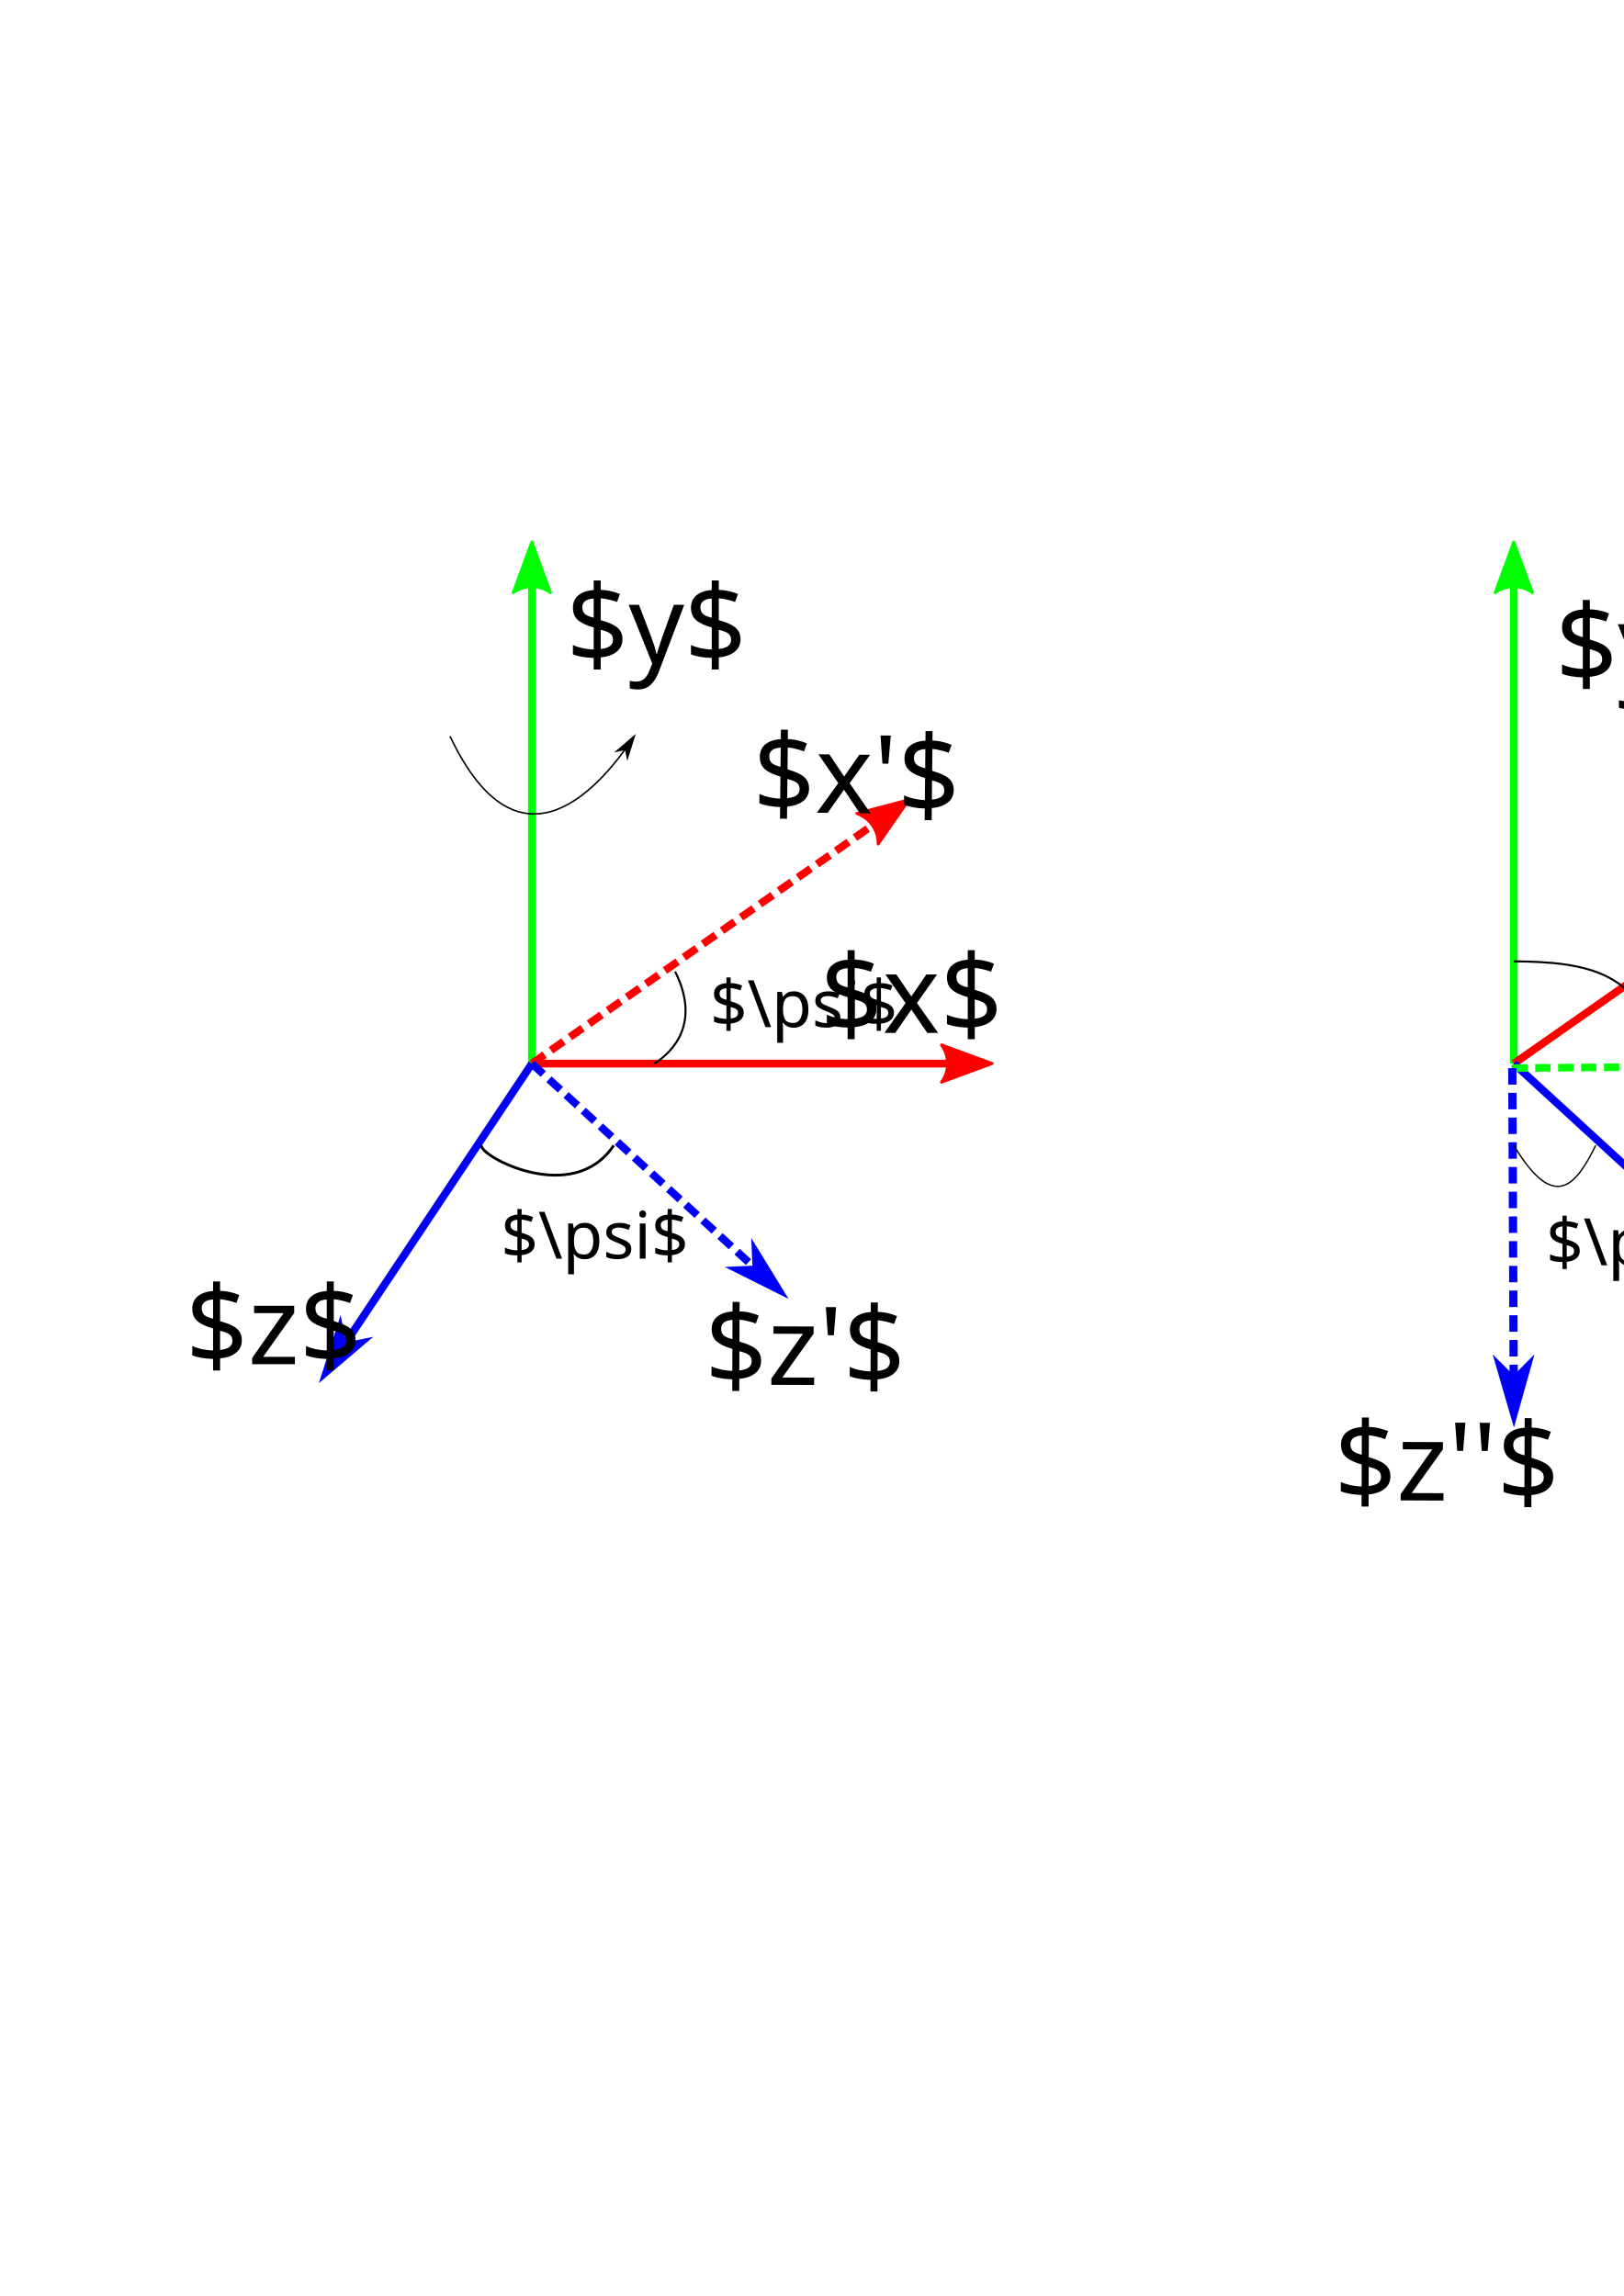
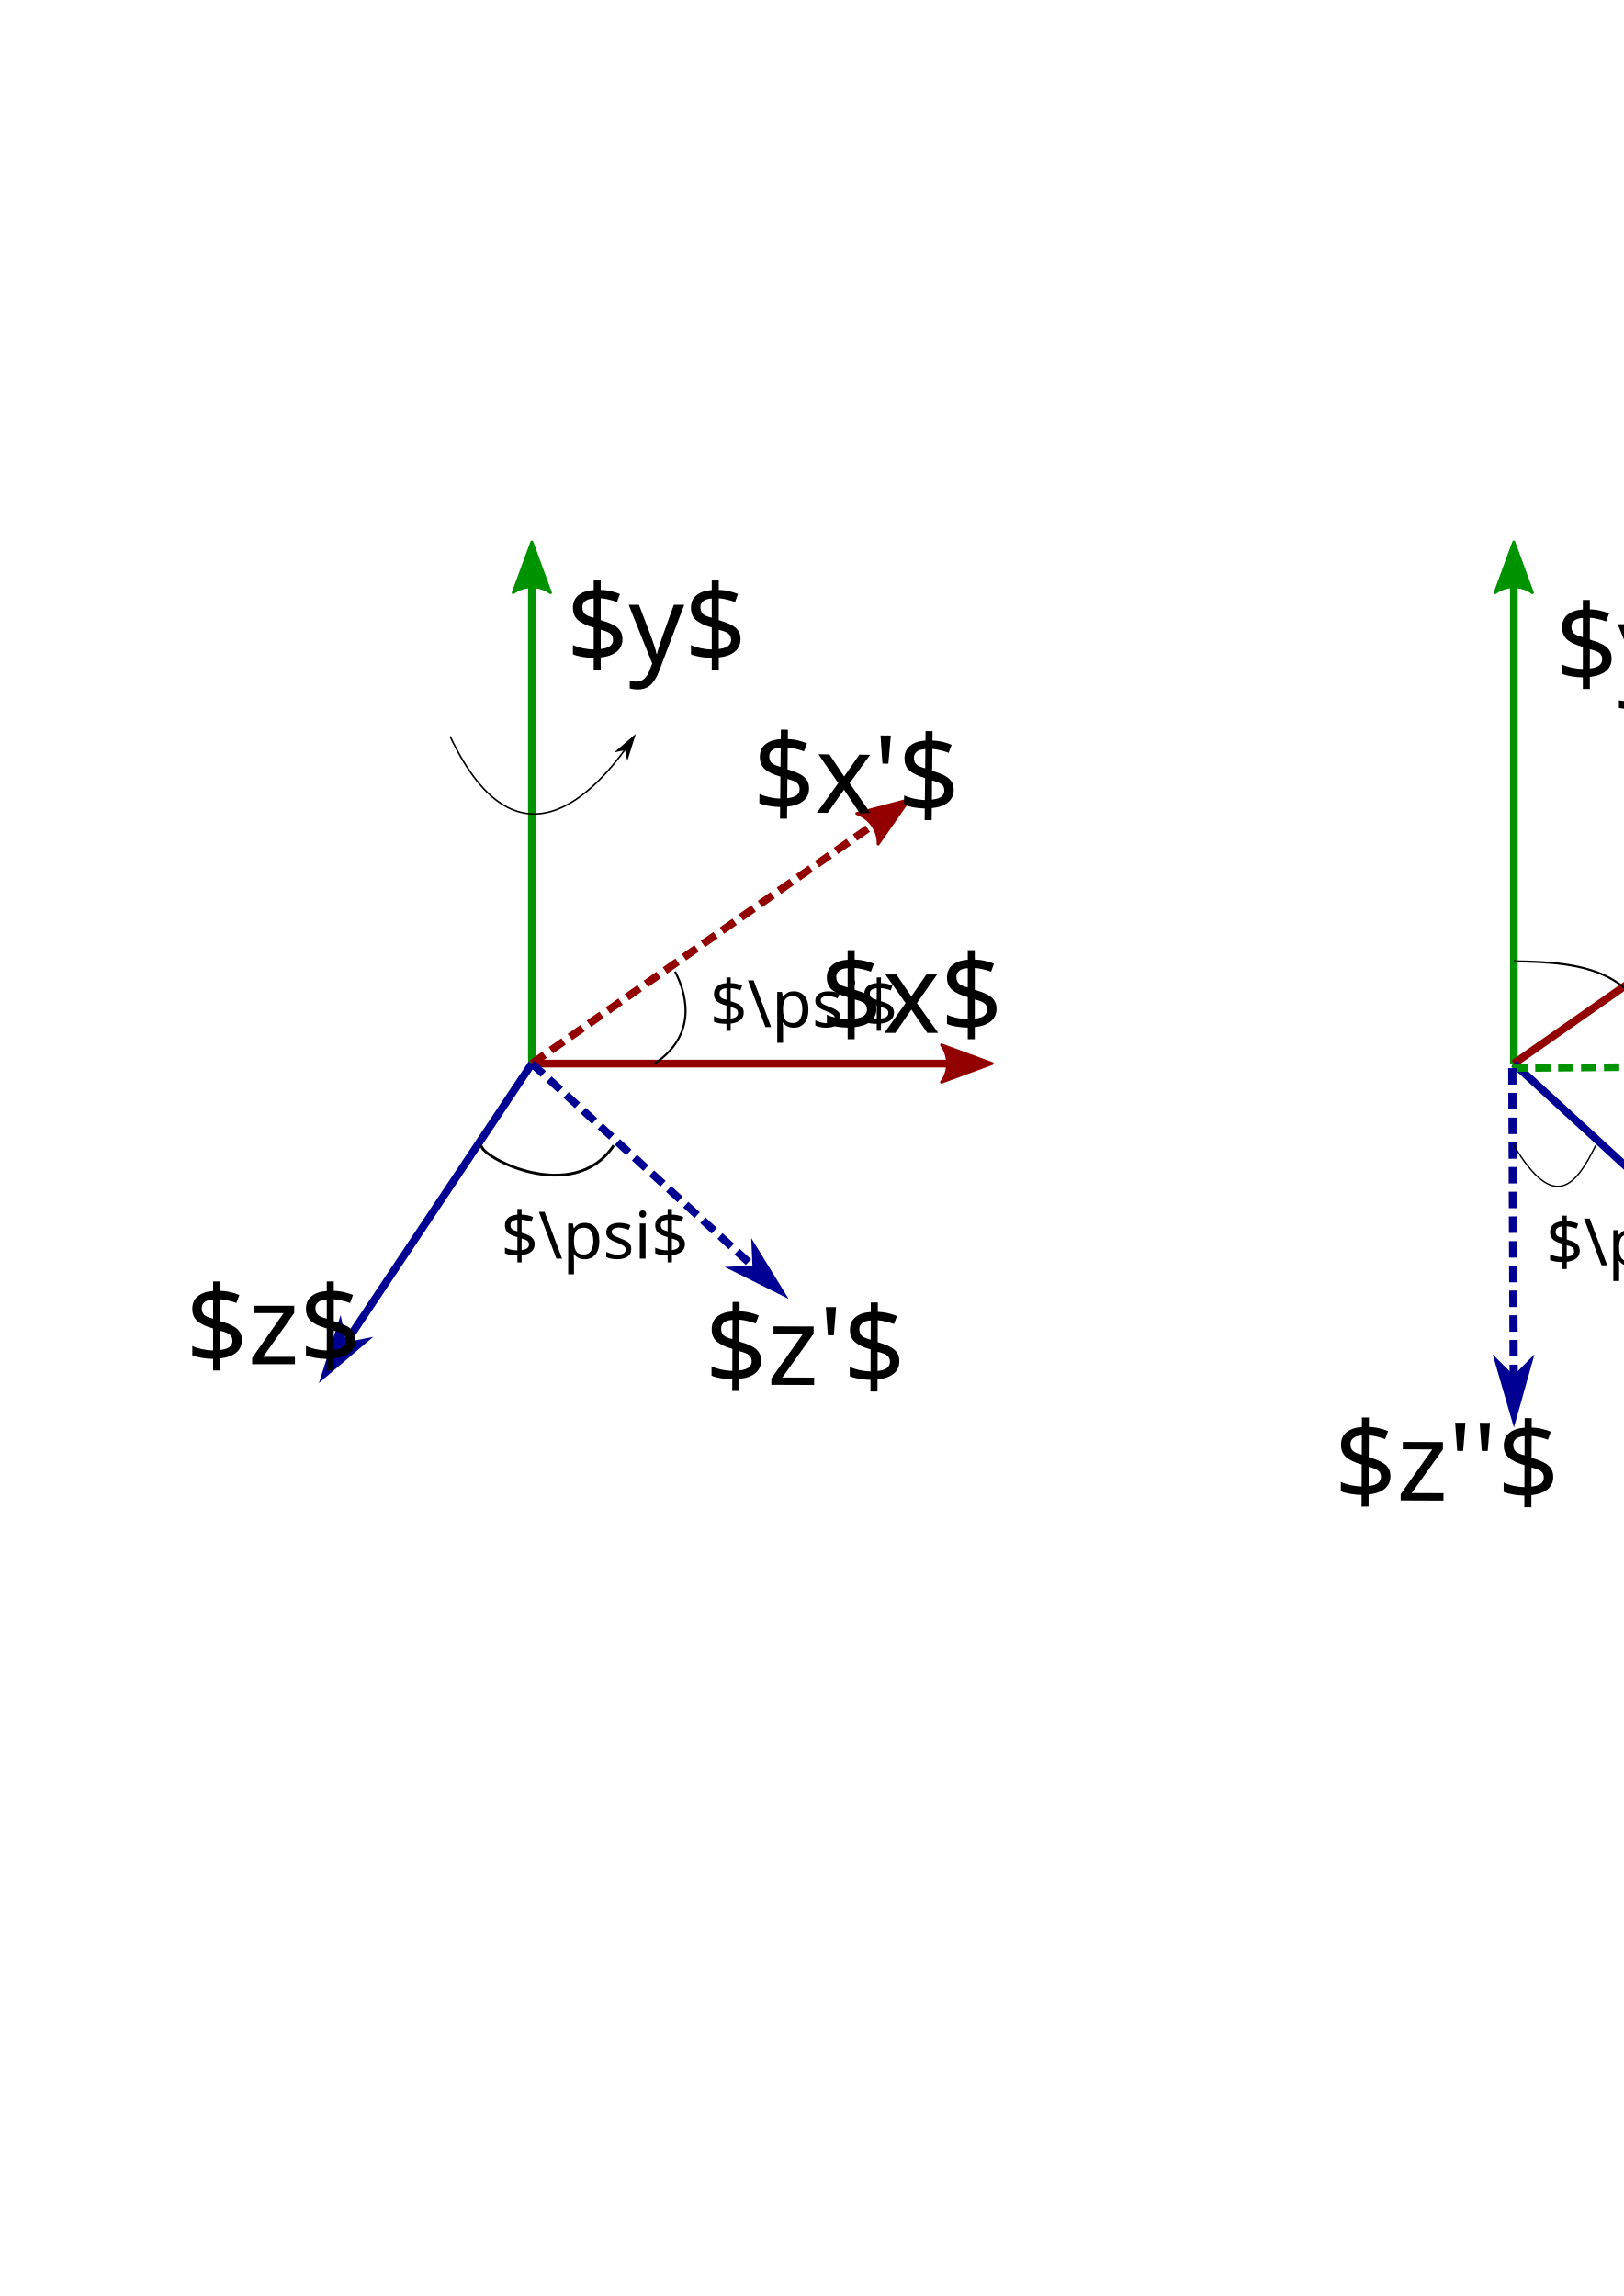
<svg xmlns="http://www.w3.org/2000/svg" width="210mm" height="297mm" viewBox="0 0 210 297" version="1.1" id="svg5">
  <defs id="defs2">
+     <marker orient="auto" refY="0.0" refX="0.0" id="marker2597" style="overflow:visible;">
+       <path id="path2595" style="stroke:#009300;fill-rule:evenodd;fill:#009300;stroke-width:0.625;stroke-linejoin:round;stroke-opacity:1;fill-opacity:1" d="M 8.719,4.034 L -2.207,0.016 L 8.719,-4.002 C 6.973,-1.63 6.983,1.616 8.719,4.034 z " transform="scale(0.6) rotate(180) translate(0,0)" />
+     </marker>
    <marker style="overflow:visible;" id="Arrow1Lend" refX="0.0" refY="0.0" orient="auto">
      <path transform="scale(0.8) rotate(180) translate(12.5,0)" style="fill-rule:evenodd;fill:context-stroke;stroke:context-stroke;stroke-width:1.0pt;" d="M 0.0,0.0 L 5.0,-5.0 L -12.5,0.0 L 5.0,5.0 L 0.0,0.0 z " id="path946" />
    </marker>
    <marker style="overflow:visible" id="Arrow1Mstart" refX="0.0" refY="0.0" orient="auto">
      <path transform="scale(0.4) translate(10,0)" style="fill-rule:evenodd;fill:context-stroke;stroke:context-stroke;stroke-width:1.0pt" d="M 0.0,0.0 L 5.0,-5.0 L -12.5,0.0 L 5.0,5.0 L 0.0,0.0 z " id="path949" />
    </marker>
    <marker style="overflow:visible;" id="Arrow1Mend" refX="0.0" refY="0.0" orient="auto">
-       <path transform="scale(0.4) rotate(180) translate(10,0)" style="fill-rule:evenodd;fill:context-stroke;stroke:context-stroke;stroke-width:1.0pt;" d="M 0.0,0.0 L 5.0,-5.0 L -12.5,0.0 L 5.0,5.0 L 0.0,0.0 z " id="path952" />
+       <path transform="scale(0.4) rotate(180) translate(10,0)" style="fill-rule:evenodd;fill:#000093;stroke:#000093;stroke-width:1pt;stroke-opacity:1;fill-opacity:1" d="M 0.0,0.0 L 5.0,-5.0 L -12.5,0.0 L 5.0,5.0 L 0.0,0.0 z " id="path952" />
    </marker>
    <marker style="overflow:visible;" id="Arrow2Mend" refX="0.0" refY="0.0" orient="auto">
-       <path transform="scale(0.6) rotate(180) translate(0,0)" d="M 8.719,4.034 L -2.207,0.016 L 8.719,-4.002 C 6.973,-1.63 6.983,1.616 8.719,4.034 z " style="stroke:context-stroke;fill-rule:evenodd;fill:context-stroke;stroke-width:0.625;stroke-linejoin:round;" id="path970" />
+       <path transform="scale(0.6) rotate(180) translate(0,0)" d="M 8.719,4.034 L -2.207,0.016 L 8.719,-4.002 C 6.973,-1.63 6.983,1.616 8.719,4.034 z " style="stroke:#930000;fill-rule:evenodd;fill:#930000;stroke-width:0.625;stroke-linejoin:round;stroke-opacity:1;fill-opacity:1" id="path970" />
    </marker>
    <marker style="overflow:visible" id="Arrow2Mend-9" refX="0" refY="0" orient="auto">
      <path transform="scale(-0.6)" d="M 8.719,4.034 -2.207,0.016 8.719,-4.002 c -1.745,2.372 -1.735,5.617 -6e-7,8.035 z" style="fill:context-stroke;fill-rule:evenodd;stroke:context-stroke;stroke-width:0.625;stroke-linejoin:round" id="path970-2" />
    </marker>
    <marker style="overflow:visible" id="marker4373" refX="0" refY="0" orient="auto">
      <path transform="scale(-0.6)" d="M 8.719,4.034 -2.207,0.016 8.719,-4.002 c -1.745,2.372 -1.735,5.617 -6e-7,8.035 z" style="fill:context-stroke;fill-rule:evenodd;stroke:context-stroke;stroke-width:0.625;stroke-linejoin:round" id="path4371" />
    </marker>
    <marker style="overflow:visible" id="Arrow1Mend-5" refX="0" refY="0" orient="auto">
      <path transform="matrix(-0.4,0,0,-0.4,-4,0)" style="fill:context-stroke;fill-rule:evenodd;stroke:context-stroke;stroke-width:1pt" d="M 0,0 5,-5 -12.5,0 5,5 Z" id="path952-4" />
    </marker>
    <marker style="overflow:visible" id="Arrow1Lend-3" refX="0" refY="0" orient="auto">
      <path transform="matrix(-0.8,0,0,-0.8,-10,0)" style="fill:context-stroke;fill-rule:evenodd;stroke:context-stroke;stroke-width:1pt" d="M 0,0 5,-5 -12.5,0 5,5 Z" id="path946-9" />
    </marker>
    <marker style="overflow:visible" id="Arrow2Mend-1" refX="0" refY="0" orient="auto">
-       <path transform="scale(-0.6)" d="M 8.719,4.034 -2.207,0.016 8.719,-4.002 c -1.745,2.372 -1.735,5.617 -6e-7,8.035 z" style="fill:context-stroke;fill-rule:evenodd;stroke:context-stroke;stroke-width:0.625;stroke-linejoin:round" id="path970-9" />
+       <path transform="scale(-0.6)" d="M 8.719,4.034 -2.207,0.016 8.719,-4.002 c -1.745,2.372 -1.735,5.617 -6e-7,8.035 z" style="fill:#930000;fill-rule:evenodd;stroke:#930000;stroke-width:0.625;stroke-linejoin:round;stroke-opacity:1;fill-opacity:1" id="path970-9" />
    </marker>
    <marker style="overflow:visible" id="marker32624" refX="0" refY="0" orient="auto">
      <path transform="scale(-0.6)" d="M 8.719,4.034 -2.207,0.016 8.719,-4.002 c -1.745,2.372 -1.735,5.617 -6e-7,8.035 z" style="fill:context-stroke;fill-rule:evenodd;stroke:context-stroke;stroke-width:0.625;stroke-linejoin:round" id="path32622" />
    </marker>
    <marker style="overflow:visible" id="Arrow1Mend-6" refX="0" refY="0" orient="auto">
-       <path transform="matrix(-0.4,0,0,-0.4,-4,0)" style="fill:context-stroke;fill-rule:evenodd;stroke:context-stroke;stroke-width:1pt" d="M 0,0 5,-5 -12.5,0 5,5 Z" id="path952-9" />
+       <path transform="matrix(-0.4,0,0,-0.4,-4,0)" style="fill:#000093;fill-rule:evenodd;stroke:#000093;stroke-width:1pt;stroke-opacity:1;fill-opacity:1" d="M 0,0 5,-5 -12.5,0 5,5 Z" id="path952-9" />
    </marker>
    <marker style="overflow:visible" id="Arrow2Mend-42" refX="0" refY="0" orient="auto">
      <path transform="scale(-0.6)" d="M 8.719,4.034 -2.207,0.016 8.719,-4.002 c -1.745,2.372 -1.735,5.617 -6e-7,8.035 z" style="fill:context-stroke;fill-rule:evenodd;stroke:context-stroke;stroke-width:0.625;stroke-linejoin:round" id="path970-22" />
    </marker>
    <marker style="overflow:visible" id="Arrow2Mend-1-2" refX="0" refY="0" orient="auto">
      <path transform="scale(-0.6)" d="M 8.719,4.034 -2.207,0.016 8.719,-4.002 c -1.745,2.372 -1.735,5.617 -6e-7,8.035 z" style="fill:context-stroke;fill-rule:evenodd;stroke:context-stroke;stroke-width:0.625;stroke-linejoin:round" id="path970-9-90" />
    </marker>
    <marker style="overflow:visible" id="Arrow1Mend-6-2" refX="0" refY="0" orient="auto">
      <path transform="matrix(-0.4,0,0,-0.4,-4,0)" style="fill:context-stroke;fill-rule:evenodd;stroke:context-stroke;stroke-width:1pt" d="M 0,0 5,-5 -12.5,0 5,5 Z" id="path952-9-8" />
    </marker>
    <marker style="overflow:visible" id="Arrow2Mend-42-0" refX="0" refY="0" orient="auto">
      <path transform="scale(-0.6)" d="M 8.719,4.034 -2.207,0.016 8.719,-4.002 c -1.745,2.372 -1.735,5.617 -6e-7,8.035 z" style="fill:context-stroke;fill-rule:evenodd;stroke:context-stroke;stroke-width:0.625;stroke-linejoin:round" id="path970-22-9" />
    </marker>
    <marker style="overflow:visible" id="Arrow1Mend-6-2-0" refX="0" refY="0" orient="auto">
      <path transform="matrix(-0.4,0,0,-0.4,-4,0)" style="fill:context-stroke;fill-rule:evenodd;stroke:context-stroke;stroke-width:1pt" d="M 0,0 5,-5 -12.5,0 5,5 Z" id="path952-9-8-4" />
    </marker>
    <marker style="overflow:visible" id="Arrow1Lend-1" refX="0" refY="0" orient="auto">
      <path transform="matrix(-0.8,0,0,-0.8,-10,0)" style="fill:context-stroke;fill-rule:evenodd;stroke:context-stroke;stroke-width:1pt" d="M 0,0 5,-5 -12.5,0 5,5 Z" id="path946-1" />
    </marker>
    <marker style="overflow:visible" id="Arrow2Mend-1-2-3" refX="0" refY="0" orient="auto">
-       <path transform="scale(-0.6)" d="M 8.719,4.034 -2.207,0.016 8.719,-4.002 c -1.745,2.372 -1.735,5.617 -6e-7,8.035 z" style="fill:context-stroke;fill-rule:evenodd;stroke:context-stroke;stroke-width:0.625;stroke-linejoin:round" id="path970-9-90-8" />
+       <path transform="scale(-0.6)" d="M 8.719,4.034 -2.207,0.016 8.719,-4.002 c -1.745,2.372 -1.735,5.617 -6e-7,8.035 z" style="fill:#930000;fill-rule:evenodd;stroke:#930000;stroke-width:0.625;stroke-linejoin:round;stroke-opacity:1;fill-opacity:1" id="path970-9-90-8" />
    </marker>
    <marker style="overflow:visible" id="Arrow2Mend-1-2-9" refX="0" refY="0" orient="auto">
-       <path transform="scale(-0.6)" d="M 8.719,4.034 -2.207,0.016 8.719,-4.002 c -1.745,2.372 -1.735,5.617 -6e-7,8.035 z" style="fill:context-stroke;fill-rule:evenodd;stroke:context-stroke;stroke-width:0.625;stroke-linejoin:round" id="path970-9-90-3" />
+       <path transform="scale(-0.6)" d="M 8.719,4.034 -2.207,0.016 8.719,-4.002 c -1.745,2.372 -1.735,5.617 -6e-7,8.035 z" style="fill:#930000;fill-rule:evenodd;stroke:#930000;stroke-width:0.625;stroke-linejoin:round;stroke-opacity:1;fill-opacity:1" id="path970-9-90-3" />
    </marker>
    <marker style="overflow:visible" id="Arrow2Mend-42-0-0" refX="0" refY="0" orient="auto">
-       <path transform="scale(-0.6)" d="M 8.719,4.034 -2.207,0.016 8.719,-4.002 c -1.745,2.372 -1.735,5.617 -6e-7,8.035 z" style="fill:context-stroke;fill-rule:evenodd;stroke:context-stroke;stroke-width:0.625;stroke-linejoin:round" id="path970-22-9-5" />
+       <path transform="scale(-0.6)" d="M 8.719,4.034 -2.207,0.016 8.719,-4.002 c -1.745,2.372 -1.735,5.617 -6e-7,8.035 z" style="fill:#009300;fill-rule:evenodd;stroke:#009300;stroke-width:0.625;stroke-linejoin:round;stroke-opacity:1;fill-opacity:1" id="path970-22-9-5" />
    </marker>
    <marker style="overflow:visible" id="Arrow2Mend-42-0-8" refX="0" refY="0" orient="auto">
-       <path transform="scale(-0.6)" d="M 8.719,4.034 -2.207,0.016 8.719,-4.002 c -1.745,2.372 -1.735,5.617 -6e-7,8.035 z" style="fill:context-stroke;fill-rule:evenodd;stroke:context-stroke;stroke-width:0.625;stroke-linejoin:round" id="path970-22-9-0" />
+       <path transform="scale(-0.6)" d="M 8.719,4.034 -2.207,0.016 8.719,-4.002 c -1.745,2.372 -1.735,5.617 -6e-7,8.035 z" style="fill:#009300;fill-rule:evenodd;stroke:#009300;stroke-width:0.625;stroke-linejoin:round;stroke-opacity:1;fill-opacity:1" id="path970-22-9-0" />
    </marker>
    <marker style="overflow:visible" id="Arrow1Mend-6-2-0-6" refX="0" refY="0" orient="auto">
-       <path transform="matrix(-0.4,0,0,-0.4,-4,0)" style="fill:context-stroke;fill-rule:evenodd;stroke:context-stroke;stroke-width:1pt" d="M 0,0 5,-5 -12.5,0 5,5 Z" id="path952-9-8-4-6" />
+       <path transform="matrix(-0.4,0,0,-0.4,-4,0)" style="fill:#000093;fill-rule:evenodd;stroke:#000093;stroke-width:1pt;stroke-opacity:1;fill-opacity:1" d="M 0,0 5,-5 -12.5,0 5,5 Z" id="path952-9-8-4-6" />
    </marker>
    <marker style="overflow:visible" id="Arrow1Lstart" refX="0" refY="0" orient="auto">
      <path transform="matrix(0.8,0,0,0.8,10,0)" style="fill:context-stroke;fill-rule:evenodd;stroke:context-stroke;stroke-width:1pt" d="M 0,0 5,-5 -12.5,0 5,5 Z" id="path10198" />
    </marker>
    <marker style="overflow:visible" id="Arrow2Mend-42-2" refX="0" refY="0" orient="auto">
-       <path transform="scale(-0.6)" d="M 8.719,4.034 -2.207,0.016 8.719,-4.002 c -1.745,2.372 -1.735,5.617 -6e-7,8.035 z" style="fill:context-stroke;fill-rule:evenodd;stroke:context-stroke;stroke-width:0.625;stroke-linejoin:round" id="path970-22-8" />
+       <path transform="scale(-0.6)" d="M 8.719,4.034 -2.207,0.016 8.719,-4.002 c -1.745,2.372 -1.735,5.617 -6e-7,8.035 z" style="fill:#009300;fill-rule:evenodd;stroke:#009300;stroke-width:0.625;stroke-linejoin:round;stroke-opacity:1;fill-opacity:1" id="path970-22-8" />
    </marker>
    <marker style="overflow:visible" id="Arrow2Mend-1-2-2" refX="0" refY="0" orient="auto">
-       <path transform="scale(-0.6)" d="M 8.719,4.034 -2.207,0.016 8.719,-4.002 c -1.745,2.372 -1.735,5.617 -6e-7,8.035 z" style="fill:context-stroke;fill-rule:evenodd;stroke:context-stroke;stroke-width:0.625;stroke-linejoin:round" id="path970-9-90-9" />
+       <path transform="scale(-0.6)" d="M 8.719,4.034 -2.207,0.016 8.719,-4.002 c -1.745,2.372 -1.735,5.617 -6e-7,8.035 z" style="fill:#930000;fill-rule:evenodd;stroke:#930000;stroke-width:0.625;stroke-linejoin:round;stroke-opacity:1;fill-opacity:1" id="path970-9-90-9" />
    </marker>
    <marker style="overflow:visible" id="Arrow1Mend-6-2-9" refX="0" refY="0" orient="auto">
-       <path transform="matrix(-0.4,0,0,-0.4,-4,0)" style="fill:context-stroke;fill-rule:evenodd;stroke:context-stroke;stroke-width:1pt" d="M 0,0 5,-5 -12.5,0 5,5 Z" id="path952-9-8-6" />
+       <path transform="matrix(-0.4,0,0,-0.4,-4,0)" style="fill:#000093;fill-rule:evenodd;stroke:#000093;stroke-width:1pt;stroke-opacity:1;fill-opacity:1" d="M 0,0 5,-5 -12.5,0 5,5 Z" id="path952-9-8-6" />
    </marker>
    <marker style="overflow:visible" id="Arrow2Mend-42-0-02" refX="0" refY="0" orient="auto">
-       <path transform="scale(-0.6)" d="M 8.719,4.034 -2.207,0.016 8.719,-4.002 c -1.745,2.372 -1.735,5.617 -6e-7,8.035 z" style="fill:context-stroke;fill-rule:evenodd;stroke:context-stroke;stroke-width:0.625;stroke-linejoin:round" id="path970-22-9-7" />
+       <path transform="scale(-0.6)" d="M 8.719,4.034 -2.207,0.016 8.719,-4.002 c -1.745,2.372 -1.735,5.617 -6e-7,8.035 z" style="fill:#009300;fill-rule:evenodd;stroke:#009300;stroke-width:0.625;stroke-linejoin:round;stroke-opacity:1;fill-opacity:1" id="path970-22-9-7" />
    </marker>
    <marker style="overflow:visible" id="Arrow1Mend-6-2-0-61" refX="0" refY="0" orient="auto">
-       <path transform="matrix(-0.4,0,0,-0.4,-4,0)" style="fill:context-stroke;fill-rule:evenodd;stroke:context-stroke;stroke-width:1pt" d="M 0,0 5,-5 -12.5,0 5,5 Z" id="path952-9-8-4-3" />
+       <path transform="matrix(-0.4,0,0,-0.4,-4,0)" style="fill:#000093;fill-rule:evenodd;stroke:#000093;stroke-width:1pt;stroke-opacity:1;fill-opacity:1" d="M 0,0 5,-5 -12.5,0 5,5 Z" id="path952-9-8-4-3" />
    </marker>
    <marker style="overflow:visible" id="Arrow1Lend-2" refX="0" refY="0" orient="auto">
      <path transform="matrix(-0.8,0,0,-0.8,-10,0)" style="fill:context-stroke;fill-rule:evenodd;stroke:context-stroke;stroke-width:1pt" d="M 0,0 5,-5 -12.5,0 5,5 Z" id="path946-15" />
    </marker>
  </defs>
  <g id="layer1">
-     <path style="fill:#ff0000;stroke:#fc0000;stroke-width:1;stroke-linecap:butt;stroke-linejoin:miter;stroke-opacity:1;marker-end:url(#Arrow2Mend);stroke-miterlimit:4;stroke-dasharray:none" d="M 68.792,137.583 H 127" id="path861" />
-     <path style="fill:#00ff00;stroke:#00ff00;stroke-width:1;stroke-linecap:butt;stroke-linejoin:miter;stroke-opacity:1;marker-end:url(#Arrow2Mend);stroke-miterlimit:4;stroke-dasharray:none" d="M 68.792,137.583 V 71.437" id="path1526" />
-     <path style="fill:none;stroke:#0000f8;stroke-width:1;stroke-linecap:butt;stroke-linejoin:miter;stroke-opacity:1;marker-end:url(#Arrow1Mend);stroke-miterlimit:4;stroke-dasharray:none" d="m 68.792,137.583 -26.458,39.688" id="path1641" />
+     <path style="fill:#930000;stroke:#930000;stroke-width:1;stroke-linecap:butt;stroke-linejoin:miter;stroke-opacity:1;marker-end:url(#Arrow2Mend);stroke-miterlimit:4;stroke-dasharray:none;fill-opacity:1" d="M 68.792,137.583 H 127" id="path861" />
+     <path style="fill:#009300;stroke:#009300;stroke-width:1;stroke-linecap:butt;stroke-linejoin:miter;stroke-opacity:1;marker-end:url(#marker2597);stroke-miterlimit:4;stroke-dasharray:none;fill-opacity:1" d="M 68.792,137.583 V 71.437" id="path1526" />
+     <path style="fill:#000093;stroke:#000093;stroke-width:1;stroke-linecap:butt;stroke-linejoin:miter;stroke-opacity:1;marker-end:url(#Arrow1Mend);stroke-miterlimit:4;stroke-dasharray:none;fill-opacity:1" d="m 68.792,137.583 -26.458,39.688" id="path1641" />
    <text xml:space="preserve" style="font-size:14.111px;line-height:1.25;font-family:sans-serif;-inkscape-font-specification:'sans-serif, Normal';stroke-width:0.265" x="23.998" y="176.467" id="text2713">
      <tspan id="tspan2711" style="font-size:14.111px;stroke-width:0.265" x="23.998" y="176.467">$z$</tspan>
    </text>
    <text xml:space="preserve" style="font-size:14.111px;line-height:1.25;font-family:sans-serif;-inkscape-font-specification:'sans-serif, Normal';stroke-width:0.265" x="106.068" y="133.613" id="text3497">
      <tspan id="tspan3495" style="font-size:14.111px;stroke-width:0.265" x="106.068" y="133.613">$x$</tspan>
    </text>
    <text xml:space="preserve" style="font-size:14.111px;line-height:1.25;font-family:sans-serif;-inkscape-font-specification:'sans-serif, Normal';stroke-width:0.265" x="73.221" y="85.791" id="text4095">
      <tspan id="tspan4093" style="font-size:14.111px;stroke-width:0.265" x="73.221" y="85.791">$y$</tspan>
    </text>
-     <path style="fill:#ff0000;stroke:#fe0000;stroke-width:1;stroke-linecap:butt;stroke-linejoin:miter;stroke-miterlimit:4;stroke-dasharray:2, 1;stroke-dashoffset:0;stroke-opacity:1;marker-end:url(#Arrow2Mend-1)" d="M 68.792,137.583 116.485,104.213" id="path861-3" />
-     <path style="fill:none;stroke:#0000f8;stroke-width:1;stroke-linecap:butt;stroke-linejoin:miter;stroke-miterlimit:4;stroke-dasharray:2,1;stroke-dashoffset:0;stroke-opacity:1;marker-end:url(#Arrow1Mend-6)" d="M 68.792,137.583 100.542,166.688" id="path1641-8" />
+     <path style="fill:#930000;stroke:#930000;stroke-width:1;stroke-linecap:butt;stroke-linejoin:miter;stroke-miterlimit:4;stroke-dasharray:2, 1;stroke-dashoffset:0;stroke-opacity:1;marker-end:url(#Arrow2Mend-1);fill-opacity:1" d="M 68.792,137.583 116.485,104.213" id="path861-3" />
+     <path style="fill:#000093;stroke:#000093;stroke-width:1;stroke-linecap:butt;stroke-linejoin:miter;stroke-miterlimit:4;stroke-dasharray:2, 1;stroke-dashoffset:0;stroke-opacity:1;marker-end:url(#Arrow1Mend-6);fill-opacity:1" d="M 68.792,137.583 100.542,166.688" id="path1641-8" />
    <text xml:space="preserve" style="font-size:14.111px;line-height:1.25;font-family:sans-serif;-inkscape-font-specification:'sans-serif, Normal';stroke-width:0.265" x="91.84" y="178.743" id="text2713-0" transform="rotate(0.2229803)">
      <tspan id="tspan2711-5" style="font-size:14.111px;stroke-width:0.265" x="91.84" y="178.743">$z'$</tspan>
    </text>
    <text xml:space="preserve" style="font-size:14.111px;line-height:1.25;font-family:sans-serif;-inkscape-font-specification:'sans-serif, Normal';stroke-width:0.265" x="98.38" y="104.06" id="text3497-6" transform="rotate(0.5770348)">
      <tspan id="tspan3495-6" style="font-size:14.111px;stroke-width:0.265" x="98.38" y="104.06">$x'$</tspan>
    </text>
    <path style="fill:none;stroke:#000000;stroke-width:0.199;stroke-linecap:butt;stroke-linejoin:miter;stroke-miterlimit:4;stroke-dasharray:none;stroke-opacity:1;marker-end:url(#Arrow1Lend-3)" d="m 58.208,95.25 c 9.119,19.209 19.844,6.015 23.812,0" id="path10502" />
    <text xml:space="preserve" style="font-size:8.467px;line-height:1.25;font-family:sans-serif;-inkscape-font-specification:'sans-serif, Normal';stroke-width:0.265" x="64.774" y="162.808" id="text14062-8">
      <tspan id="tspan14060-1" style="font-size:8.467px;stroke-width:0.265" x="64.774" y="162.808">$\psi$</tspan>
    </text>
    <text xml:space="preserve" style="font-size:8.467px;line-height:1.25;font-family:sans-serif;-inkscape-font-specification:'sans-serif, Normal';stroke-width:0.265" x="91.812" y="132.859" id="text14062-8-0">
      <tspan id="tspan14060-1-4" style="font-size:8.467px;stroke-width:0.265" x="91.812" y="132.859">$\psi$</tspan>
    </text>
    <path style="fill:none;stroke:#000000;stroke-width:0.357px;stroke-linecap:butt;stroke-linejoin:miter;stroke-opacity:1" d="m 62.282,148.167 c -0.331,1.352 11.801,7.938 17.093,0" id="path36689" />
    <path style="fill:none;stroke:#000000;stroke-width:0.265px;stroke-linecap:butt;stroke-linejoin:miter;stroke-opacity:1" d="m 84.667,137.583 c 5.143,-3.463 4.49,-8.309 2.646,-11.906" id="path36691" />
    <text xml:space="preserve" style="font-size:14.111px;line-height:1.25;font-family:sans-serif;-inkscape-font-specification:'sans-serif, Normal';stroke-width:0.265" x="383.427" y="146.732" id="text4095-4-4">
      <tspan id="tspan4093-9-0" style="font-size:14.111px;stroke-width:0.265" x="383.427" y="146.732">$y'$</tspan>
    </text>
    <text xml:space="preserve" style="font-size:14.111px;line-height:1.25;font-family:sans-serif;-inkscape-font-specification:'sans-serif, Normal';stroke-width:0.265" x="348.498" y="185.836" id="text4095-4-5">
      <tspan id="tspan4093-9-1" style="font-size:14.111px;stroke-width:0.265" x="348.498" y="185.836">$y''$</tspan>
    </text>
-     <path style="fill:#ff0000;stroke:#fe0000;stroke-width:1;stroke-linecap:butt;stroke-linejoin:miter;stroke-miterlimit:4;stroke-dasharray:none;stroke-dashoffset:0;stroke-opacity:1;marker-end:url(#Arrow2Mend-1-2-3)" d="m 320.146,134.938 47.693,-33.37" id="path861-3-04" />
-     <path style="fill:#ff0000;stroke:#fe0000;stroke-width:1;stroke-linecap:butt;stroke-linejoin:miter;stroke-miterlimit:4;stroke-dasharray:2, 1;stroke-dashoffset:0;stroke-opacity:1;marker-end:url(#Arrow2Mend-1-2-9)" d="m 320.146,134.938 63.5,-15.875" id="path861-3-6" />
-     <path style="fill:#00ff00;stroke:#00ff00;stroke-width:0.988;stroke-linecap:butt;stroke-linejoin:miter;stroke-miterlimit:4;stroke-dasharray:none;stroke-dashoffset:0;stroke-opacity:1;marker-end:url(#Arrow2Mend-42-0-0)" d="m 319.945,135.523 66.347,-0.585" id="path1526-1-6" />
-     <path style="fill:#00ff00;stroke:#00ff00;stroke-width:0.973;stroke-linecap:butt;stroke-linejoin:miter;stroke-miterlimit:4;stroke-dasharray:1.946, 0.973;stroke-dashoffset:0;stroke-opacity:1;marker-end:url(#Arrow2Mend-42-0-8)" d="m 320.146,134.938 37.042,37.042" id="path1526-1-2" />
-     <path style="fill:none;stroke:#0000f8;stroke-width:1;stroke-linecap:butt;stroke-linejoin:miter;stroke-miterlimit:4;stroke-dasharray:none;stroke-dashoffset:0;stroke-opacity:1;marker-end:url(#Arrow1Mend-6-2-0-6)" d="m 319.945,135.523 0.201,49.686" id="path1641-8-9-2" />
+     <path style="fill:#930000;stroke:#930000;stroke-width:1;stroke-linecap:butt;stroke-linejoin:miter;stroke-miterlimit:4;stroke-dasharray:none;stroke-dashoffset:0;stroke-opacity:1;marker-end:url(#Arrow2Mend-1-2-3);fill-opacity:1" d="m 320.146,134.938 47.693,-33.37" id="path861-3-04" />
+     <path style="fill:#930000;stroke:#930000;stroke-width:1;stroke-linecap:butt;stroke-linejoin:miter;stroke-miterlimit:4;stroke-dasharray:2, 1;stroke-dashoffset:0;stroke-opacity:1;marker-end:url(#Arrow2Mend-1-2-9);fill-opacity:1" d="m 320.146,134.938 63.5,-15.875" id="path861-3-6" />
+     <path style="fill:#009300;stroke:#009300;stroke-width:0.988;stroke-linecap:butt;stroke-linejoin:miter;stroke-miterlimit:4;stroke-dasharray:none;stroke-dashoffset:0;stroke-opacity:1;marker-end:url(#Arrow2Mend-42-0-0);fill-opacity:1" d="m 319.945,135.523 66.347,-0.585" id="path1526-1-6" />
+     <path style="fill:#009300;stroke:#009300;stroke-width:0.973;stroke-linecap:butt;stroke-linejoin:miter;stroke-miterlimit:4;stroke-dasharray:1.946, 0.973;stroke-dashoffset:0;stroke-opacity:1;marker-end:url(#Arrow2Mend-42-0-8);fill-opacity:1" d="m 320.146,134.938 37.042,37.042" id="path1526-1-2" />
+     <path style="fill:#000093;stroke:#000093;stroke-width:1;stroke-linecap:butt;stroke-linejoin:miter;stroke-miterlimit:4;stroke-dasharray:none;stroke-dashoffset:0;stroke-opacity:1;marker-end:url(#Arrow1Mend-6-2-0-6);fill-opacity:1" d="m 319.945,135.523 0.201,49.686" id="path1641-8-9-2" />
    <text xml:space="preserve" style="font-size:14.111px;line-height:1.25;font-family:sans-serif;-inkscape-font-specification:'sans-serif, Normal';stroke-width:0.265" x="298.324" y="197.284" id="text2713-0-5-6" transform="rotate(0.2229803)">
      <tspan id="tspan2711-5-4-7" style="font-size:14.111px;stroke-width:0.265" x="298.324" y="197.284">$z''$</tspan>
    </text>
    <text xml:space="preserve" style="font-size:14.111px;line-height:1.25;font-family:sans-serif;-inkscape-font-specification:'sans-serif, Normal';stroke-width:0.265" x="348.151" y="99.766" id="text3497-6-5" transform="rotate(0.5770348)">
      <tspan id="tspan3495-6-69" style="font-size:14.111px;stroke-width:0.265" x="348.151" y="99.766">$x'$</tspan>
    </text>
    <text xml:space="preserve" style="font-size:14.111px;line-height:1.25;font-family:sans-serif;-inkscape-font-specification:'sans-serif, Normal';stroke-width:0.265" x="386.446" y="115.33" id="text3497-6-1" transform="rotate(0.5770348)">
      <tspan id="tspan3495-6-0" style="font-size:14.111px;stroke-width:0.265" x="386.446" y="115.33">$x''$</tspan>
    </text>
    <path style="fill:none;stroke:#000000;stroke-width:0.252px;stroke-linecap:butt;stroke-linejoin:miter;stroke-opacity:1;marker-start:url(#Arrow1Lstart)" d="m 306.917,158.75 c 0,21.167 28.864,15.875 26.458,0" id="path9911" />
    <path style="fill:none;stroke:#000000;stroke-width:0.265px;stroke-linecap:butt;stroke-linejoin:miter;stroke-opacity:1" d="m 338.667,121.708 c 5.987,0.909 6.652,4.006 5.292,7.938" id="path22045" />
    <path style="fill:none;stroke:#000000;stroke-width:0.265px;stroke-linecap:butt;stroke-linejoin:miter;stroke-opacity:1" d="m 341.312,134.938 c 3.938,7.568 -0.81,10.435 -10.583,10.583" id="path22217" />
    <text xml:space="preserve" style="font-size:8.467px;line-height:1.25;font-family:sans-serif;-inkscape-font-specification:'sans-serif, Normal';stroke-width:0.265" x="344.197" y="151.645" id="text14062-8-0-8">
      <tspan id="tspan14060-1-4-7" style="font-size:8.467px;stroke-width:0.265" x="344.197" y="151.645">$\theta$</tspan>
    </text>
    <text xml:space="preserve" style="font-size:8.467px;line-height:1.25;font-family:sans-serif;-inkscape-font-specification:'sans-serif, Normal';stroke-width:0.265" x="346.65" y="124.566" id="text14062-8-0-1">
      <tspan id="tspan14060-1-4-0" style="font-size:8.467px;stroke-width:0.265" x="346.65" y="124.566">$\theta$</tspan>
    </text>
-     <path style="fill:#00ff00;stroke:#00ff00;stroke-width:1;stroke-linecap:butt;stroke-linejoin:miter;stroke-miterlimit:4;stroke-dasharray:none;stroke-opacity:1;marker-end:url(#Arrow2Mend-42-2)" d="M 195.792,137.583 V 71.437" id="path1526-9" />
+     <path style="fill:#009300;stroke:#009300;stroke-width:1;stroke-linecap:butt;stroke-linejoin:miter;stroke-miterlimit:4;stroke-dasharray:none;stroke-opacity:1;marker-end:url(#Arrow2Mend-42-2);fill-opacity:1" d="M 195.792,137.583 V 71.437" id="path1526-9" />
    <text xml:space="preserve" style="font-size:14.111px;line-height:1.25;font-family:sans-serif;-inkscape-font-specification:'sans-serif, Normal';stroke-width:0.265" x="201.152" y="88.309" id="text4095-9">
      <tspan id="tspan4093-1" style="font-size:14.111px;stroke-width:0.265" x="201.152" y="88.309">$y$</tspan>
    </text>
    <text xml:space="preserve" style="font-size:14.111px;line-height:1.25;font-family:sans-serif;-inkscape-font-specification:'sans-serif, Normal';stroke-width:0.265" x="257.873" y="149.456" id="text4095-4">
      <tspan id="tspan4093-9" style="font-size:14.111px;stroke-width:0.265" x="257.873" y="149.456">$y'$</tspan>
    </text>
-     <path style="fill:#ff0000;stroke:#fe0000;stroke-width:1;stroke-linecap:butt;stroke-linejoin:miter;stroke-miterlimit:4;stroke-dasharray:none;stroke-dashoffset:0;stroke-opacity:1;marker-end:url(#Arrow2Mend-1-2-2)" d="m 195.792,137.583 47.693,-33.37" id="path861-3-4" />
-     <path style="fill:none;stroke:#0000f8;stroke-width:1;stroke-linecap:butt;stroke-linejoin:miter;stroke-miterlimit:4;stroke-dasharray:none;stroke-dashoffset:0;stroke-opacity:1;marker-end:url(#Arrow1Mend-6-2-9)" d="m 195.792,137.583 31.75,29.104" id="path1641-8-91" />
-     <path style="fill:#00ff00;stroke:#00ff00;stroke-width:0.988;stroke-linecap:butt;stroke-linejoin:miter;stroke-miterlimit:4;stroke-dasharray:1.976, 0.988;stroke-dashoffset:0;stroke-opacity:1;marker-end:url(#Arrow2Mend-42-0-02)" d="m 195.591,138.168 66.347,-0.585" id="path1526-1" />
-     <path style="fill:none;stroke:#0000f8;stroke-width:1.066;stroke-linecap:butt;stroke-linejoin:miter;stroke-miterlimit:4;stroke-dasharray:2.131, 1.066;stroke-dashoffset:0;stroke-opacity:1;marker-end:url(#Arrow1Mend-6-2-0-61)" d="m 195.591,138.168 0.201,44.394" id="path1641-8-9" />
+     <path style="fill:#930000;stroke:#930000;stroke-width:1;stroke-linecap:butt;stroke-linejoin:miter;stroke-miterlimit:4;stroke-dasharray:none;stroke-dashoffset:0;stroke-opacity:1;marker-end:url(#Arrow2Mend-1-2-2);fill-opacity:1" d="m 195.792,137.583 47.693,-33.37" id="path861-3-4" />
+     <path style="fill:#000093;stroke:#000093;stroke-width:1;stroke-linecap:butt;stroke-linejoin:miter;stroke-miterlimit:4;stroke-dasharray:none;stroke-dashoffset:0;stroke-opacity:1;marker-end:url(#Arrow1Mend-6-2-9);fill-opacity:1" d="m 195.792,137.583 31.75,29.104" id="path1641-8-91" />
+     <path style="fill:#009300;stroke:#009300;stroke-width:0.988;stroke-linecap:butt;stroke-linejoin:miter;stroke-miterlimit:4;stroke-dasharray:1.976, 0.988;stroke-dashoffset:0;stroke-opacity:1;marker-end:url(#Arrow2Mend-42-0-02);fill-opacity:1" d="m 195.591,138.168 66.347,-0.585" id="path1526-1" />
+     <path style="fill:#000093;stroke:#000093;stroke-width:1.066;stroke-linecap:butt;stroke-linejoin:miter;stroke-miterlimit:4;stroke-dasharray:2.131, 1.066;stroke-dashoffset:0;stroke-opacity:1;marker-end:url(#Arrow1Mend-6-2-0-61);fill-opacity:1" d="m 195.591,138.168 0.201,44.394" id="path1641-8-9" />
    <text xml:space="preserve" style="font-size:14.111px;line-height:1.25;font-family:sans-serif;-inkscape-font-specification:'sans-serif, Normal';stroke-width:0.265" x="218.839" y="178.249" id="text2713-0-0" transform="rotate(0.2229803)">
      <tspan id="tspan2711-5-7" style="font-size:14.111px;stroke-width:0.265" x="218.839" y="178.249">$z'$</tspan>
    </text>
    <text xml:space="preserve" style="font-size:14.111px;line-height:1.25;font-family:sans-serif;-inkscape-font-specification:'sans-serif, Normal';stroke-width:0.265" x="173.288" y="193.379" id="text2713-0-5" transform="rotate(0.2229803)">
      <tspan id="tspan2711-5-4" style="font-size:14.111px;stroke-width:0.265" x="173.288" y="193.379">$z''$</tspan>
    </text>
    <text xml:space="preserve" style="font-size:14.111px;line-height:1.25;font-family:sans-serif;-inkscape-font-specification:'sans-serif, Normal';stroke-width:0.265" x="225.283" y="102.875" id="text3497-6-58" transform="rotate(0.5770348)">
      <tspan id="tspan3495-6-7" style="font-size:14.111px;stroke-width:0.265" x="225.283" y="102.875">$x'$</tspan>
    </text>
    <path style="fill:none;stroke:#000000;stroke-width:0.34px;stroke-linecap:butt;stroke-linejoin:miter;stroke-opacity:1;marker-end:url(#Arrow1Lend-2)" d="m 216.958,108.479 c 19.554,-4.789 24.065,0.467 21.167,15.875" id="path47677" />
    <path style="fill:none;stroke:#000000;stroke-width:0.265px;stroke-linecap:butt;stroke-linejoin:miter;stroke-opacity:1" d="m 195.792,124.354 c 9.104,0.082 17.557,1.126 18.521,13.229" id="path48055" />
    <path style="fill:none;stroke:#000000;stroke-width:0.176px;stroke-linecap:butt;stroke-linejoin:miter;stroke-opacity:1" d="m 206.375,148.167 c -2.514,5.117 -5.315,8.783 -10.583,0" id="path48057" />
    <text xml:space="preserve" style="font-size:8.467px;line-height:1.25;font-family:sans-serif;-inkscape-font-specification:'sans-serif, Normal';stroke-width:0.265" x="214.017" y="133.777" id="text14062-8-0-0">
      <tspan id="tspan14060-1-4-4" style="font-size:8.467px;stroke-width:0.265" x="214.017" y="133.777">$\phi$</tspan>
    </text>
    <text xml:space="preserve" style="font-size:8.467px;line-height:1.25;font-family:sans-serif;-inkscape-font-specification:'sans-serif, Normal';stroke-width:0.265" x="199.947" y="163.673" id="text14062-8-0-6">
      <tspan id="tspan14060-1-4-2" style="font-size:8.467px;stroke-width:0.265" x="199.947" y="163.673">$\phi$</tspan>
    </text>
  </g>
</svg>
